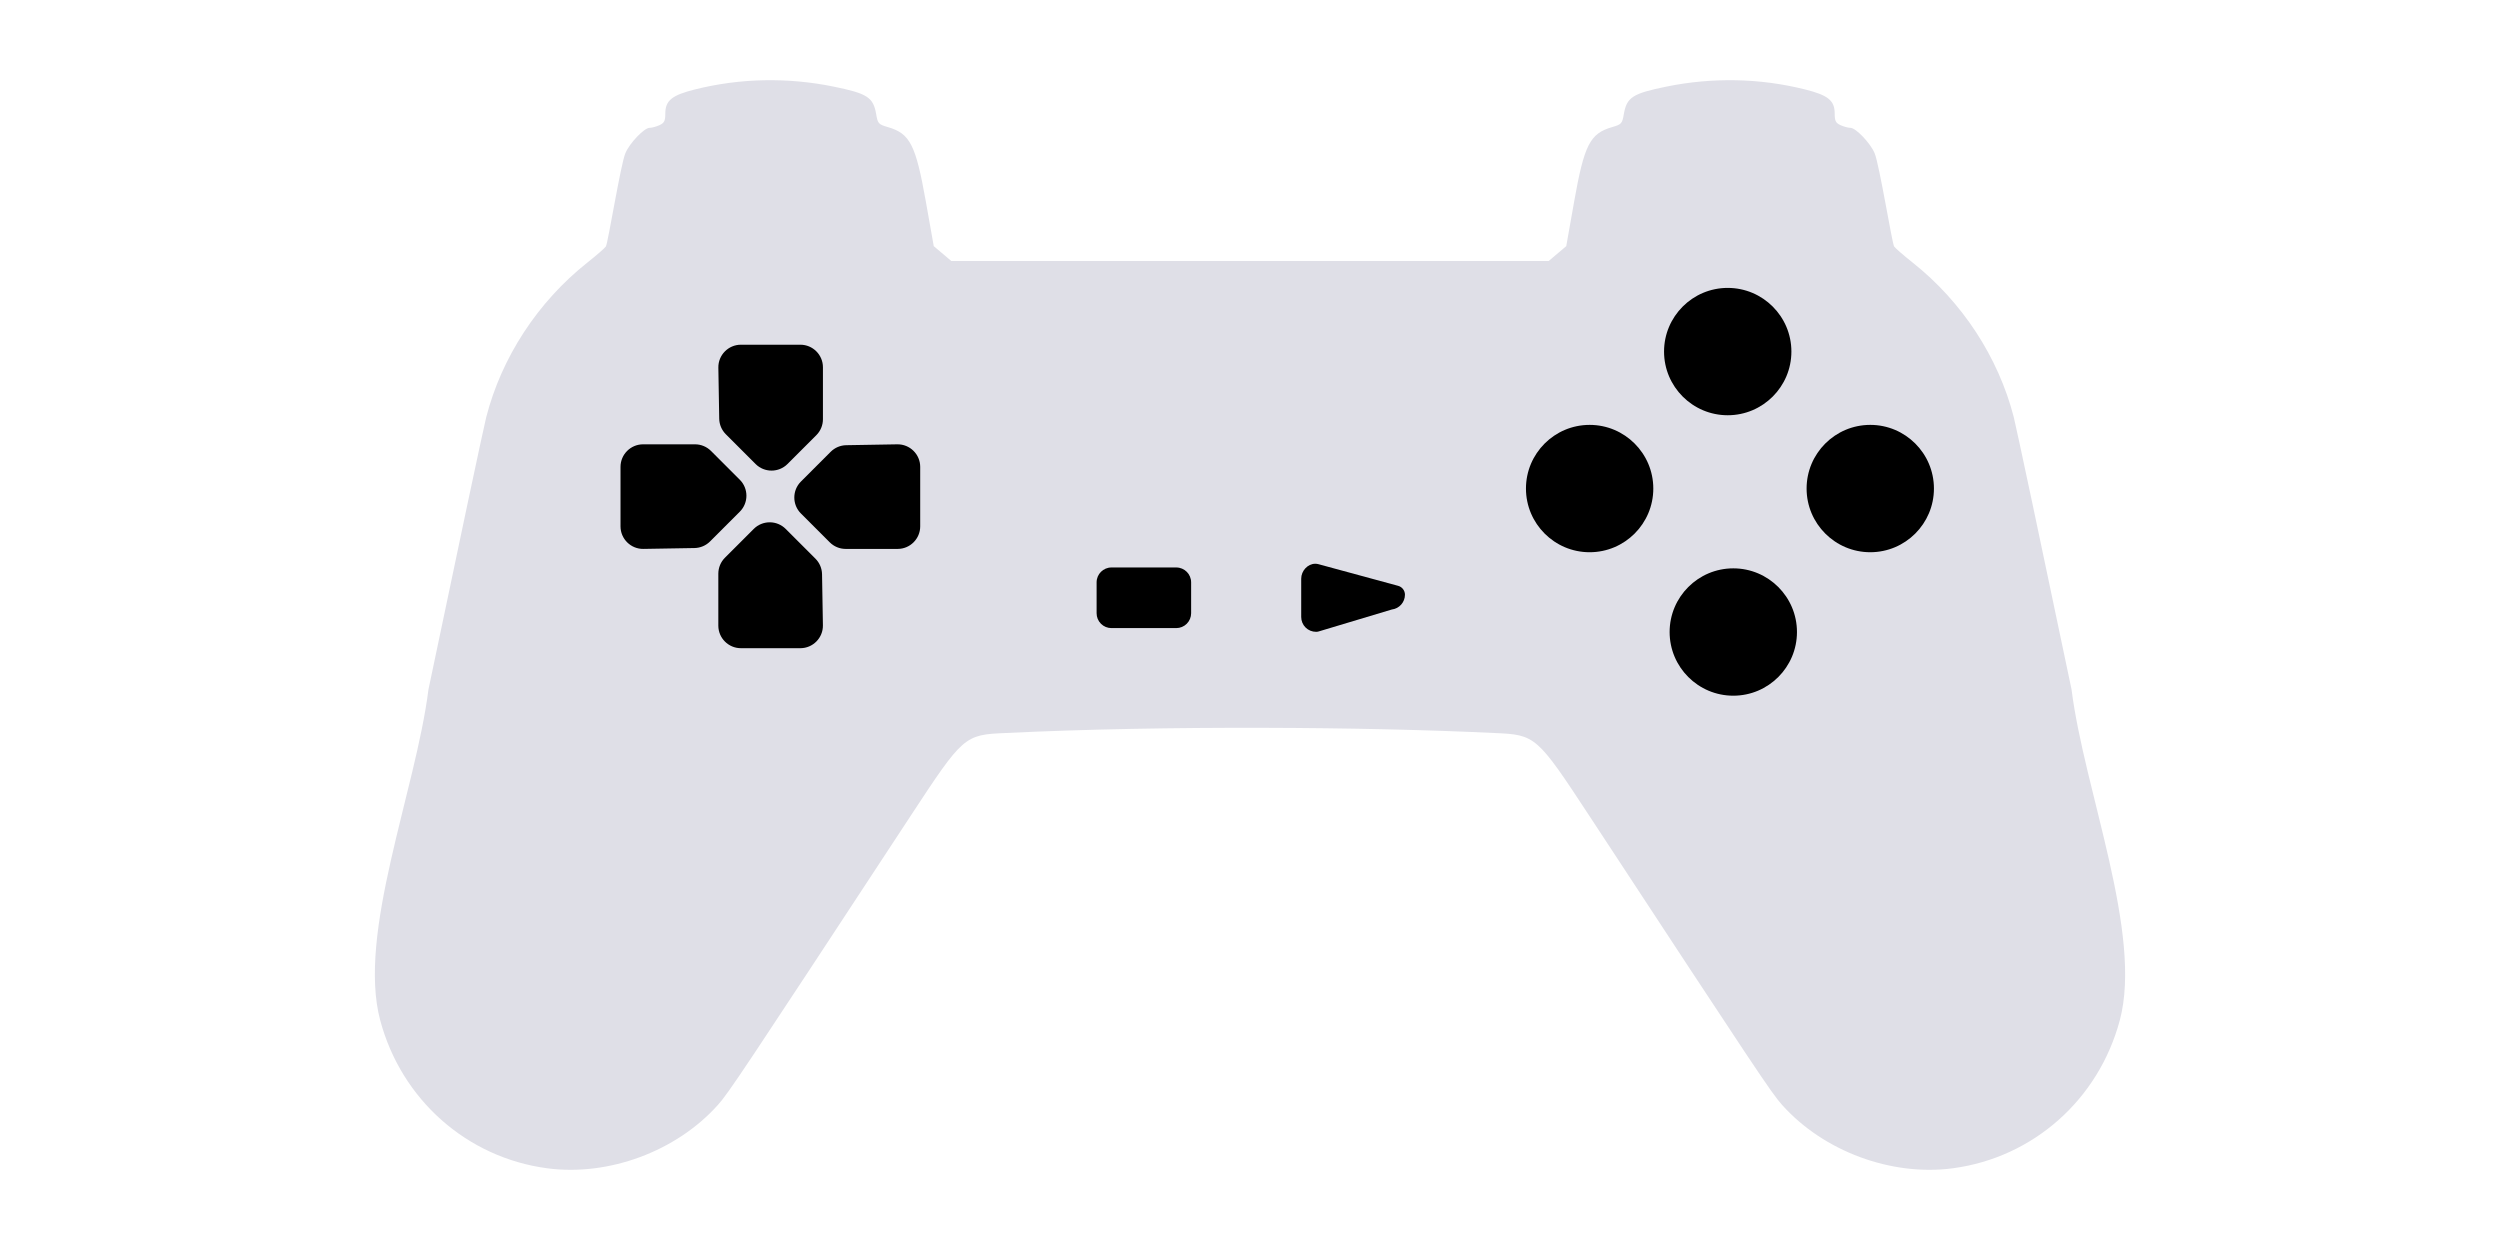
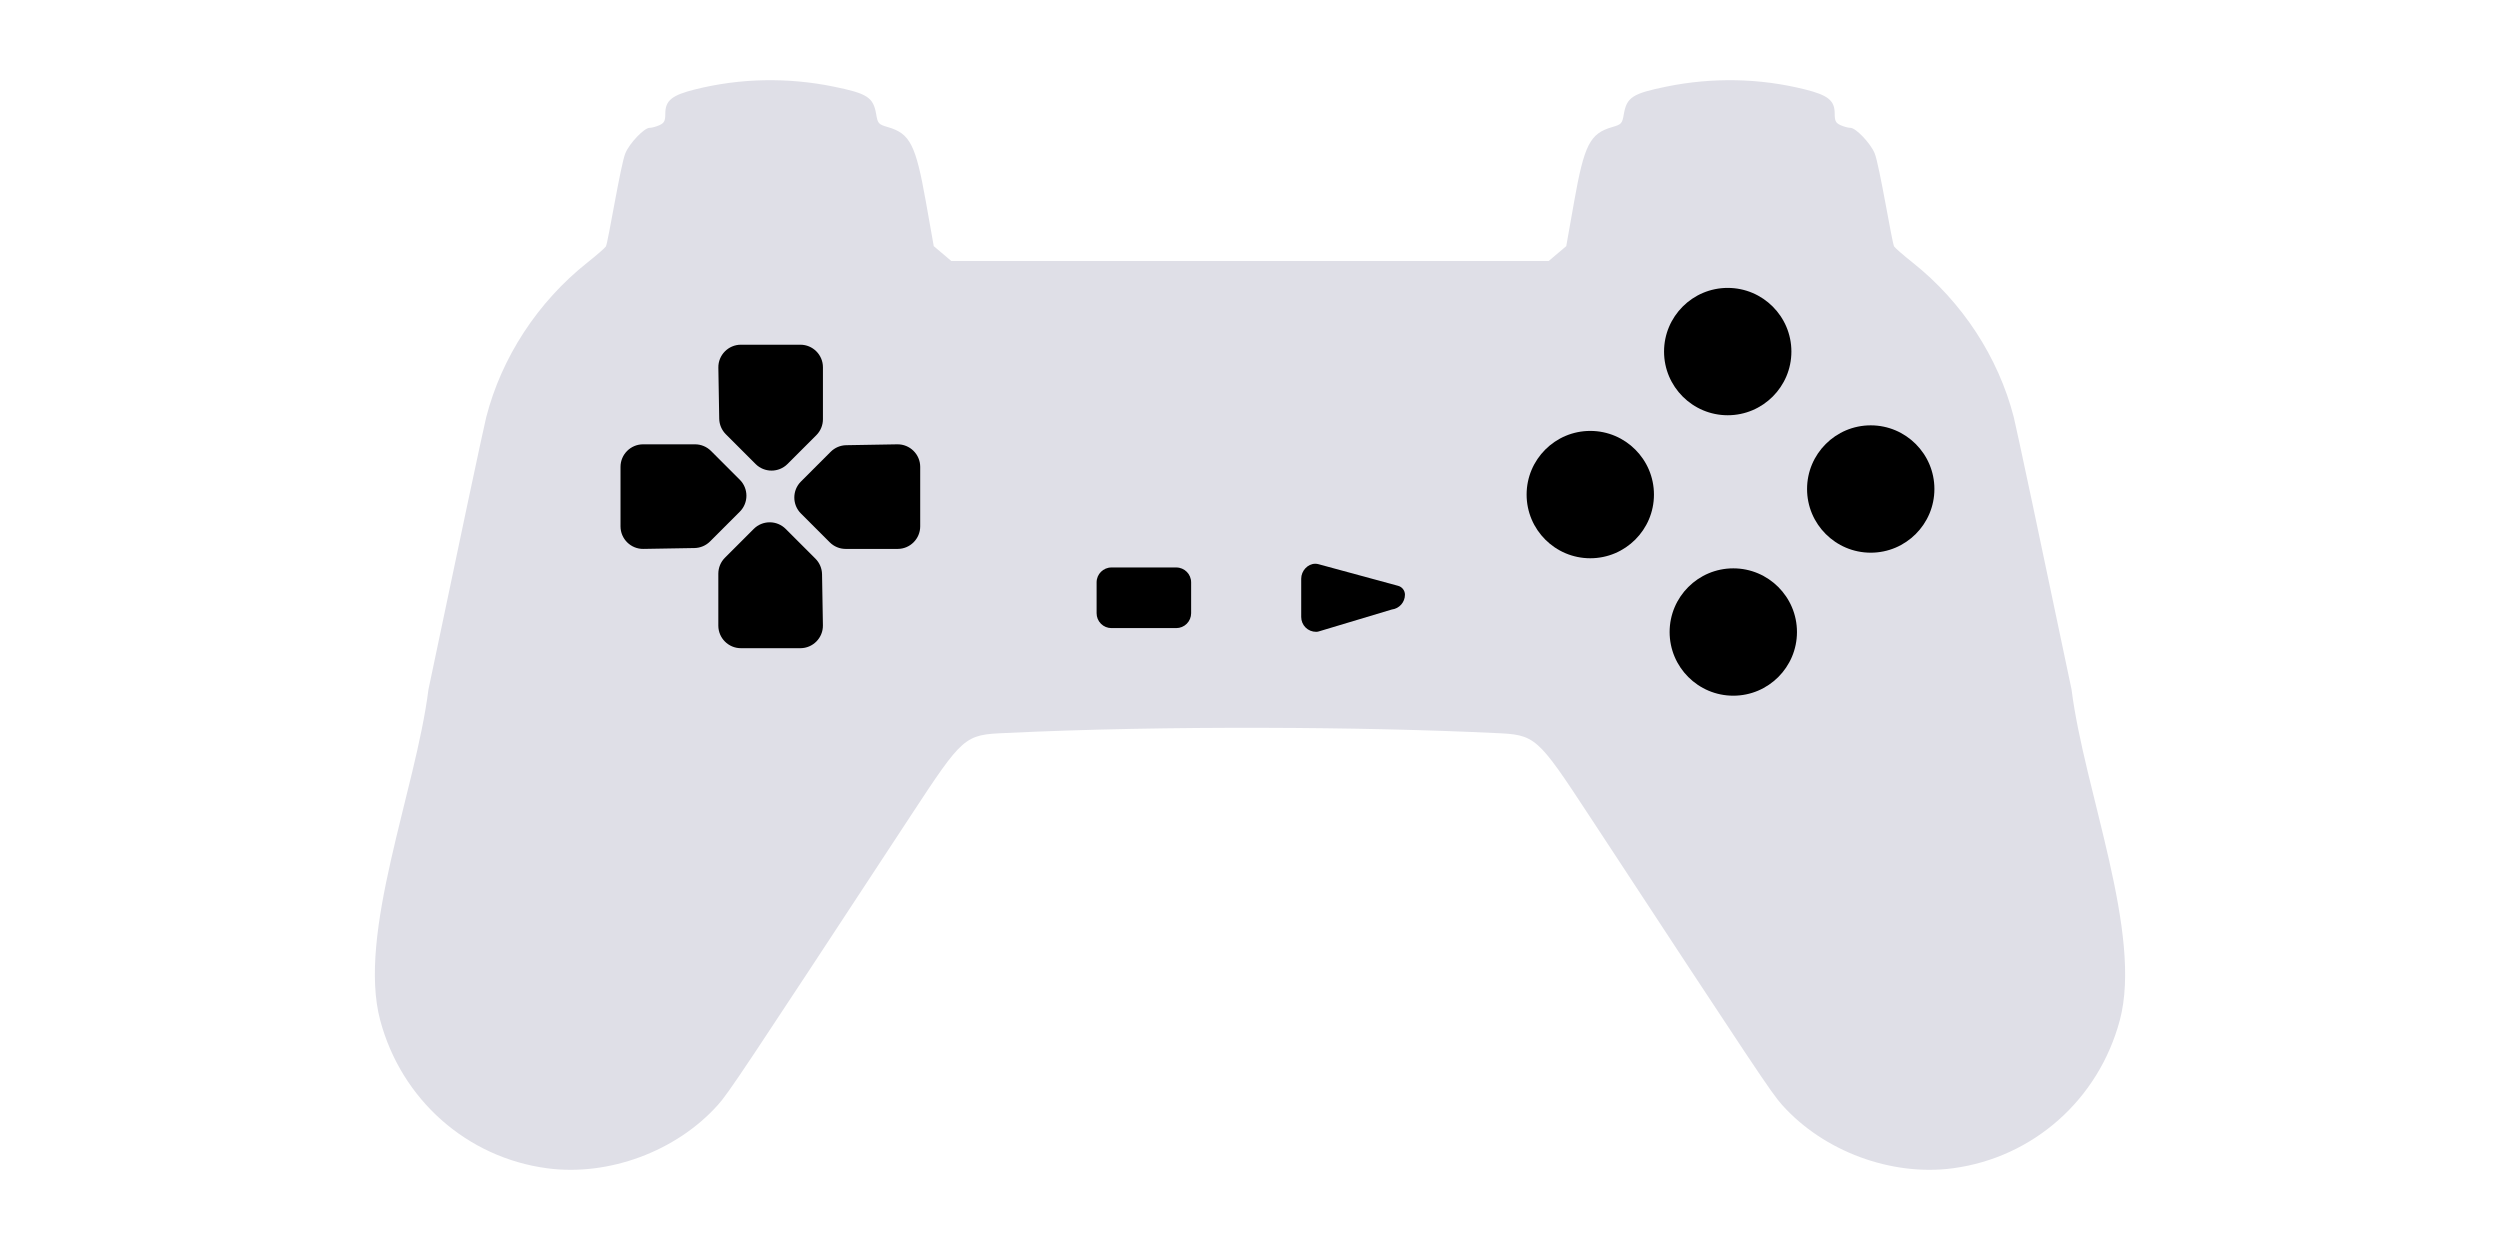
<svg xmlns="http://www.w3.org/2000/svg" xml:space="preserve" width="1000" height="500">
  <path d="M305.593 32.097a124 124 0 0 0-27.502 3.646c-9.332 2.323-11.968 4.457-11.968 9.69 0 2.934-.417 3.76-2.34 4.636-1.288.586-3.065 1.066-3.949 1.066-2.167 0-8.001 6.118-9.682 10.154-1.928 4.63-6.91 35.711-7.796 37.283-.321.568-3.685 3.497-7.475 6.507-19.781 15.712-34.245 37.847-40.402 61.834-.973 3.79-11.368 52.79-23.1 108.887-5.075 40.403-28.552 97.702-19.296 132.318 8.477 31.7 34.604 54.879 66.718 59.189 24.616 3.303 51.763-6.76 68.366-25.343 4.347-4.866 9.581-12.78 77.035-115.536 21.106-32.152 21.534-32.526 38.058-33.225 64.178-3.103 144.935-2.444 195.48 0 16.524.7 16.952 1.073 38.058 33.225 67.454 102.756 72.688 110.67 77.035 115.536 16.603 18.583 43.75 28.646 68.366 25.343 32.114-4.31 58.24-27.489 66.718-59.189 9.256-34.616-14.22-91.915-19.297-132.318-11.731-56.098-22.126-105.097-23.099-108.887-6.157-23.987-20.62-46.122-40.402-61.834-3.79-3.01-7.154-5.94-7.475-6.507-.886-1.572-5.868-32.654-7.796-37.283-1.68-4.036-7.515-10.154-9.682-10.154-.885 0-2.661-.48-3.948-1.066-1.924-.877-2.34-1.702-2.34-4.636 0-5.233-2.637-7.367-11.97-9.69a124 124 0 0 0-27.501-3.646 126.5 126.5 0 0 0-27.8 2.537c-13.618 2.775-15.924 4.271-17.087 11.084-.634 3.716-.934 4.043-4.7 5.133-8.836 2.558-11.125 7.05-15.149 29.733L626.5 98.457l-7.023 5.945H380.523l-7.023-5.945-3.171-17.873c-4.024-22.684-6.313-27.175-15.149-29.733-3.766-1.09-4.066-1.417-4.7-5.133-1.163-6.813-3.47-8.309-17.087-11.084a126.5 126.5 0 0 0-27.8-2.537" style="fill:#dfdfe7;fill-opacity:1;stroke-width:12.195;stroke-linecap:round;stroke-linejoin:round" />
-   <path d="M691.091 115.161c-14.046 0-25.47 11.424-25.47 25.47s11.424 25.467 25.47 25.467 25.467-11.42 25.467-25.467c0-14.048-11.42-25.469-25.467-25.469m-55.236 54.792c-14.046 0-25.47 11.422-25.47 25.468s11.424 25.47 25.47 25.47 25.467-11.424 25.467-25.47-11.42-25.469-25.467-25.469m112.254 0c-14.047 0-25.47 11.422-25.47 25.468s11.424 25.47 25.47 25.47 25.464-11.424 25.464-25.47-11.418-25.469-25.464-25.469m-54.792 57.389c-14.045 0-25.468 11.423-25.468 25.47s11.423 25.467 25.469 25.467 25.467-11.421 25.467-25.467-11.421-25.47-25.467-25.47" style="baseline-shift:baseline;display:inline;overflow:visible;vector-effect:none;fill:#000;fill-opacity:1;stroke-width:1.091;stop-color:#000" />
  <path d="M526.078 225.5c-2.987.019-5.595 2.824-5.595 5.973v15.337a5.92 5.92 0 0 0 5.958 5.916c.353.006.706-.043 1.043-.15l29.241-8.773a5.97 5.97 0 0 0 5.255-5.918 3.68 3.68 0 0 0-2.724-3.554l-31.88-8.662a4.8 4.8 0 0 0-1.298-.17" style="fill:#000;fill-opacity:1;fill-rule:evenodd;stroke:none;stroke-width:.652;stroke-linecap:round;stroke-miterlimit:7;paint-order:stroke markers fill" />
  <path d="M444.587 226.987a5.95 5.95 0 0 0-5.945 5.947v12.343a5.935 5.935 0 0 0 5.945 5.962h25.921a5.95 5.95 0 0 0 5.943-5.963v-12.34a5.95 5.95 0 0 0-5.943-5.948z" style="fill:#000;fill-opacity:1;fill-rule:evenodd;stroke-width:.515;stroke-linecap:round;stroke-miterlimit:7;paint-order:stroke markers fill" />
  <path d="M296.348 137.885c-5.021.006-9.09 4.145-9.007 9.167l.347 20.424a9 9 0 0 0 2.638 6.218l11.92 11.918c3.51 3.507 9.232 3.507 12.743 0l11.538-11.533a9 9 0 0 0 2.646-6.371v-20.806c0-4.967-4.05-9.016-9.017-9.016zm-39.125 39.845c-4.965 0-9.013 4.046-9.016 9.011v22.747l-.002 1.058c-.001 5.029 4.146 9.104 9.174 9.017l20.423-.347a9.02 9.02 0 0 0 6.218-2.638l11.919-11.92c3.506-3.511 3.506-9.232 0-12.743l-11.538-11.54h-.002a9.02 9.02 0 0 0-6.371-2.645zm101.7 0-20.432.349a9 9 0 0 0-6.214 2.638l-11.92 11.92h-.002c-3.507 3.513-3.507 9.232 0 12.744h.002l11.535 11.538a9 9 0 0 0 6.371 2.647h20.804c4.967 0 9.016-4.05 9.016-9.018v-22.747h.002v-1.06c-.004-5.023-4.14-9.091-9.162-9.01m-51.034 31.192a9 9 0 0 0-6.373 2.628l-11.54 11.538a9.02 9.02 0 0 0-2.644 6.373v20.805c.004 4.965 4.052 9.01 9.016 9.01h23.809c5.02-.004 9.09-4.14 9.007-9.161v-.002l-.347-20.425a9 9 0 0 0-2.638-6.217l-11.92-11.92a9 9 0 0 0-6.37-2.63" style="baseline-shift:baseline;display:inline;overflow:visible;vector-effect:none;fill:#000;fill-opacity:1;stroke-width:1.061;stop-color:#000" />
+   <g style="fill:#000;fill-opacity:1">
+     <g style="fill:#000;fill-opacity:1">
+       <path d="M693.318 227.341c-14.046 0-25.469 11.423-25.469 25.47s11.423 25.467 25.47 25.467 25.467-11.421 25.467-25.467-11.421-25.47-25.467-25.47" style="baseline-shift:baseline;display:inline;overflow:visible;vector-effect:none;fill:#000;fill-opacity:1;stroke-width:1.091;stop-color:#000" />
+       <path d="M691.091 115.161c-14.046 0-25.47 11.424-25.47 25.47s11.424 25.467 25.47 25.467 25.467-11.42 25.467-25.467c0-14.048-11.42-25.469-25.467-25.469" style="baseline-shift:baseline;display:inline;overflow:visible;vector-effect:none;fill:#000;fill-opacity:1;stroke-width:1.091;stop-color:#000" />
+     </g>
+     <g style="fill:#000;fill-opacity:1">
+       <path d="M693.318 227.341c-14.046 0-25.469 11.423-25.469 25.47s11.423 25.467 25.47 25.467 25.467-11.421 25.467-25.467-11.421-25.47-25.467-25.47" style="baseline-shift:baseline;display:inline;overflow:visible;vector-effect:none;fill:#000;fill-opacity:1;stroke-width:1.091;stop-color:#000" transform="rotate(90 692.203 196.72)" />
+       <path d="M691.091 115.161c-14.046 0-25.47 11.424-25.47 25.47s11.424 25.467 25.47 25.467 25.467-11.42 25.467-25.467c0-14.048-11.42-25.469-25.467-25.469" style="baseline-shift:baseline;display:inline;overflow:visible;vector-effect:none;fill:#000;fill-opacity:1;stroke-width:1.091;stop-color:#000" transform="rotate(90 692.203 196.72)" />
+     </g>
+   </g>
</svg>
